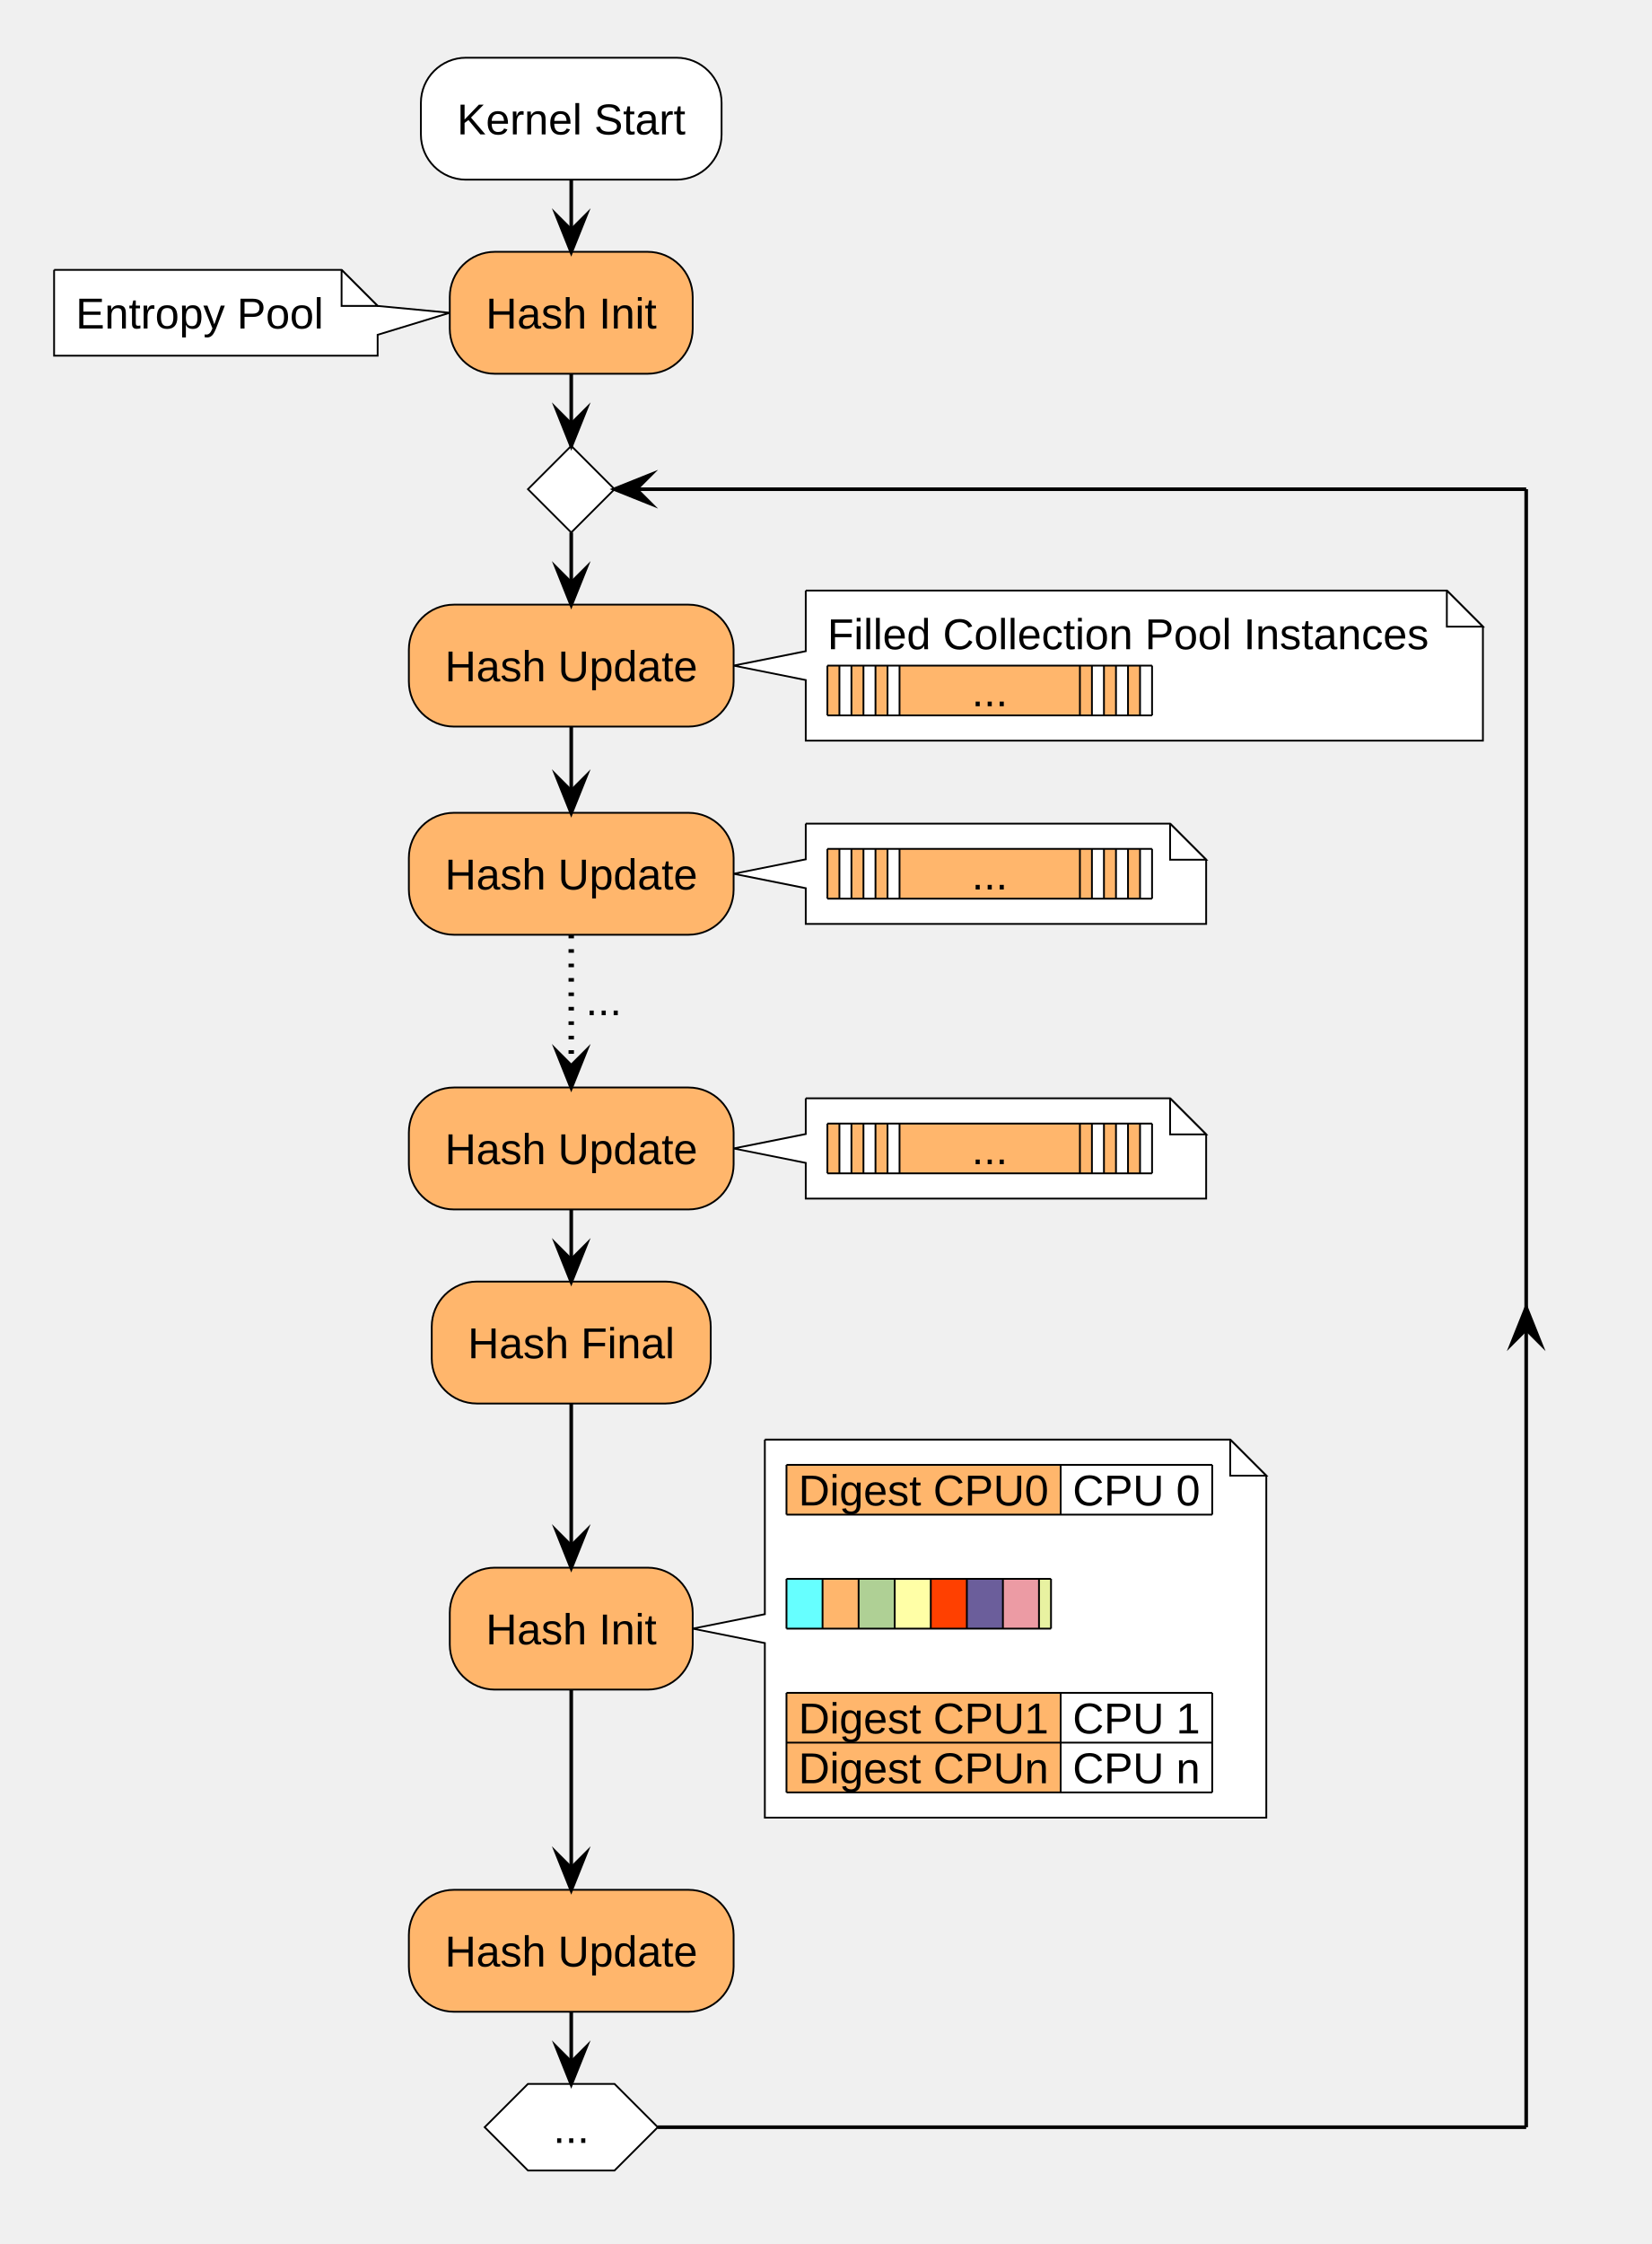
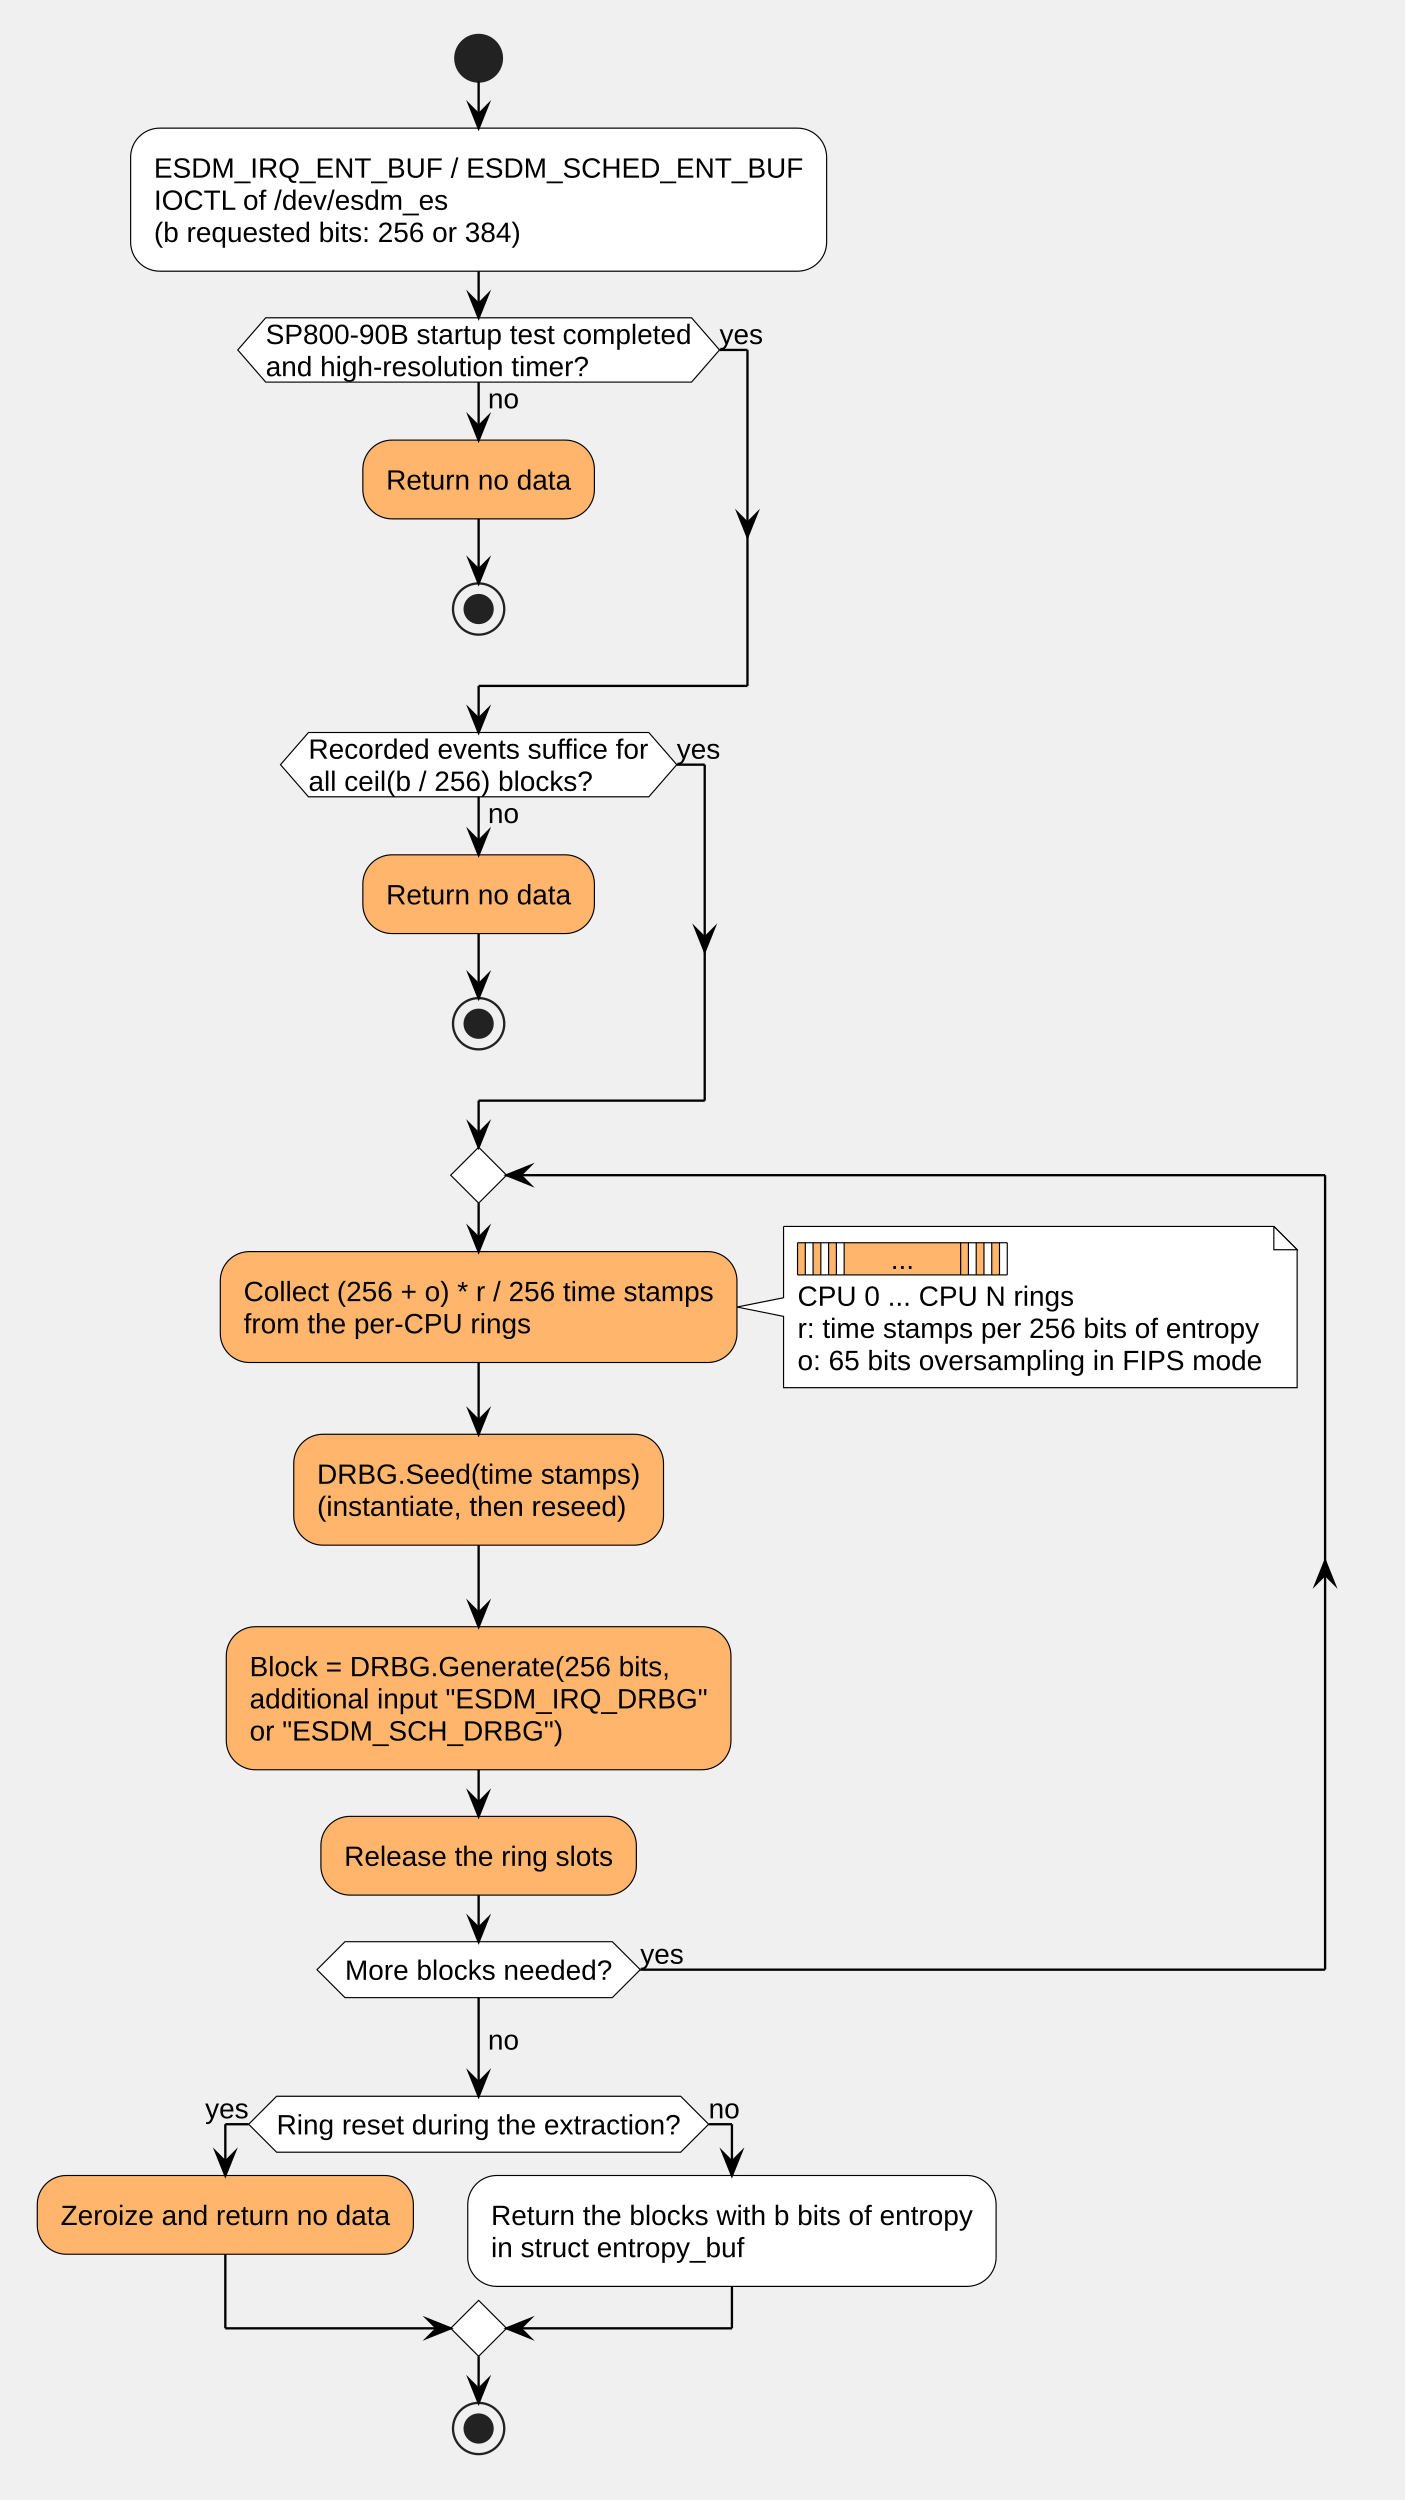
- <svg xmlns="http://www.w3.org/2000/svg" version="1.1" data-diagram-type="ACTIVITY" style="width:458px;height:622px;background:#FFFFFF;" width="458px" height="622px" viewBox="0 0 458 622" zoomAndPan="magnify" preserveAspectRatio="none" contentStyleType="text/css">
+ <svg xmlns="http://www.w3.org/2000/svg" version="1.1" data-diagram-type="ACTIVITY" style="width:603px;height:1073px;background:#FFFFFF;" width="603px" height="1073px" viewBox="0 0 603 1073" zoomAndPan="magnify" preserveAspectRatio="none" contentStyleType="text/css">
  <defs />
  <g font-family="sans-serif" lengthAdjust="spacing">
-     <rect x="116.703" y="16" width="83.363" height="33.799" fill="#FFF" style="stroke:#000;stroke-width:0.5;" rx="12.5" ry="12.5" />
-     <text x="126.703" y="37.256" fill="#000" font-size="12" textLength="63.363" font-family="'Liberation Sans'">Kernel Start</text>
-     <path d="M15,74.799 L15,98.598 A0,0 0 0 0 15,98.598 L104.707,98.598 A0,0 0 0 0 104.707,98.598 L104.707,92.799 L124.707,86.698 L104.707,84.799 L104.707,84.799 L94.707,74.799 L15,74.799 A0,0 0 0 0 15,74.799" style="stroke:#000;stroke-width:0.5;" fill="#FFF" />
-     <path d="M94.707,74.799 L94.707,84.799 L104.707,84.799 L94.707,74.799" style="stroke:#000;stroke-width:0.5;" fill="#FFF" />
-     <text x="21" y="91.055" fill="#000" font-size="12" textLength="68.707" font-family="'Liberation Sans'">Entropy Pool</text>
-     <rect x="124.707" y="69.799" width="67.355" height="33.799" fill="#FFB66C" style="stroke:#000;stroke-width:0.5;" rx="12.5" ry="12.5" />
-     <text x="134.707" y="91.055" fill="#000" font-size="12" textLength="47.355" font-family="'Liberation Sans'">Hash Init</text>
-     <path d="M223.406,163.698 L223.406,180.497 L203.406,184.497 L223.406,188.497 L223.406,205.296 A0,0 0 0 0 223.406,205.296 L411.158,205.296 A0,0 0 0 0 411.158,205.296 L411.158,173.698 L401.158,163.698 L223.406,163.698 A0,0 0 0 0 223.406,163.698" style="stroke:#000;stroke-width:0.5;" fill="#FFF" />
-     <path d="M401.158,163.698 L401.158,173.698 L411.158,173.698 L401.158,163.698" style="stroke:#000;stroke-width:0.5;" fill="#FFF" />
-     <text x="229.406" y="179.954" fill="#000" font-size="12" textLength="166.752" font-family="'Liberation Sans'">Filled Collection Pool Instances</text>
-     <rect x="229.406" y="184.497" width="3.334" height="13.799" fill="#FFB66C" style="stroke:none;" />
-     <text x="229.406" y="195.753" fill="#000" font-size="12" font-family="'Liberation Sans'"> </text>
-     <text x="232.74" y="195.753" fill="#000" font-size="12" font-family="'Liberation Sans'"> </text>
-     <rect x="236.074" y="184.497" width="3.334" height="13.799" fill="#FFB66C" style="stroke:none;" />
-     <text x="236.074" y="195.753" fill="#000" font-size="12" font-family="'Liberation Sans'"> </text>
-     <text x="239.408" y="195.753" fill="#000" font-size="12" font-family="'Liberation Sans'"> </text>
-     <rect x="242.742" y="184.497" width="3.334" height="13.799" fill="#FFB66C" style="stroke:none;" />
-     <text x="242.742" y="195.753" fill="#000" font-size="12" font-family="'Liberation Sans'"> </text>
-     <text x="246.076" y="195.753" fill="#000" font-size="12" font-family="'Liberation Sans'"> </text>
-     <rect x="249.41" y="184.497" width="50.01" height="13.799" fill="#FFB66C" style="stroke:none;" />
-     <text x="269.414" y="195.753" fill="#000" font-size="12" textLength="10.002" font-family="'Liberation Sans'">...</text>
-     <rect x="299.42" y="184.497" width="3.334" height="13.799" fill="#FFB66C" style="stroke:none;" />
-     <text x="299.42" y="195.753" fill="#000" font-size="12" font-family="'Liberation Sans'"> </text>
-     <text x="302.754" y="195.753" fill="#000" font-size="12" font-family="'Liberation Sans'"> </text>
-     <rect x="306.088" y="184.497" width="3.334" height="13.799" fill="#FFB66C" style="stroke:none;" />
-     <text x="306.088" y="195.753" fill="#000" font-size="12" font-family="'Liberation Sans'"> </text>
-     <text x="309.422" y="195.753" fill="#000" font-size="12" font-family="'Liberation Sans'"> </text>
-     <rect x="312.756" y="184.497" width="3.334" height="13.799" fill="#FFB66C" style="stroke:none;" />
-     <text x="312.756" y="195.753" fill="#000" font-size="12" font-family="'Liberation Sans'"> </text>
-     <text x="316.09" y="195.753" fill="#000" font-size="12" font-family="'Liberation Sans'"> </text>
-     <line x1="229.406" y1="184.497" x2="319.424" y2="184.497" style="stroke:#000;stroke-width:0.5;" />
-     <line x1="229.406" y1="198.296" x2="319.424" y2="198.296" style="stroke:#000;stroke-width:0.5;" />
-     <line x1="229.406" y1="184.497" x2="229.406" y2="198.296" style="stroke:#000;stroke-width:0.5;" />
-     <line x1="232.74" y1="184.497" x2="232.74" y2="198.296" style="stroke:#000;stroke-width:0.5;" />
-     <line x1="236.074" y1="184.497" x2="236.074" y2="198.296" style="stroke:#000;stroke-width:0.5;" />
-     <line x1="239.408" y1="184.497" x2="239.408" y2="198.296" style="stroke:#000;stroke-width:0.5;" />
-     <line x1="242.742" y1="184.497" x2="242.742" y2="198.296" style="stroke:#000;stroke-width:0.5;" />
-     <line x1="246.076" y1="184.497" x2="246.076" y2="198.296" style="stroke:#000;stroke-width:0.5;" />
-     <line x1="249.41" y1="184.497" x2="249.41" y2="198.296" style="stroke:#000;stroke-width:0.5;" />
-     <line x1="299.42" y1="184.497" x2="299.42" y2="198.296" style="stroke:#000;stroke-width:0.5;" />
-     <line x1="302.754" y1="184.497" x2="302.754" y2="198.296" style="stroke:#000;stroke-width:0.5;" />
-     <line x1="306.088" y1="184.497" x2="306.088" y2="198.296" style="stroke:#000;stroke-width:0.5;" />
-     <line x1="309.422" y1="184.497" x2="309.422" y2="198.296" style="stroke:#000;stroke-width:0.5;" />
-     <line x1="312.756" y1="184.497" x2="312.756" y2="198.296" style="stroke:#000;stroke-width:0.5;" />
-     <line x1="316.09" y1="184.497" x2="316.09" y2="198.296" style="stroke:#000;stroke-width:0.5;" />
-     <line x1="319.424" y1="184.497" x2="319.424" y2="198.296" style="stroke:#000;stroke-width:0.5;" />
-     <rect x="113.363" y="167.598" width="90.043" height="33.799" fill="#FFB66C" style="stroke:#000;stroke-width:0.5;" rx="12.5" ry="12.5" />
-     <text x="123.363" y="188.854" fill="#000" font-size="12" textLength="70.043" font-family="'Liberation Sans'">Hash Update</text>
-     <path d="M223.406,228.296 L223.406,238.195 L203.406,242.195 L223.406,246.195 L223.406,256.095 A0,0 0 0 0 223.406,256.095 L334.424,256.095 A0,0 0 0 0 334.424,256.095 L334.424,238.296 L324.424,228.296 L223.406,228.296 A0,0 0 0 0 223.406,228.296" style="stroke:#000;stroke-width:0.5;" fill="#FFF" />
-     <path d="M324.424,228.296 L324.424,238.296 L334.424,238.296 L324.424,228.296" style="stroke:#000;stroke-width:0.5;" fill="#FFF" />
-     <rect x="229.406" y="235.296" width="3.334" height="13.799" fill="#FFB66C" style="stroke:none;" />
-     <text x="229.406" y="246.552" fill="#000" font-size="12" font-family="'Liberation Sans'"> </text>
-     <text x="232.74" y="246.552" fill="#000" font-size="12" font-family="'Liberation Sans'"> </text>
-     <rect x="236.074" y="235.296" width="3.334" height="13.799" fill="#FFB66C" style="stroke:none;" />
-     <text x="236.074" y="246.552" fill="#000" font-size="12" font-family="'Liberation Sans'"> </text>
-     <text x="239.408" y="246.552" fill="#000" font-size="12" font-family="'Liberation Sans'"> </text>
-     <rect x="242.742" y="235.296" width="3.334" height="13.799" fill="#FFB66C" style="stroke:none;" />
-     <text x="242.742" y="246.552" fill="#000" font-size="12" font-family="'Liberation Sans'"> </text>
-     <text x="246.076" y="246.552" fill="#000" font-size="12" font-family="'Liberation Sans'"> </text>
-     <rect x="249.41" y="235.296" width="50.01" height="13.799" fill="#FFB66C" style="stroke:none;" />
-     <text x="269.414" y="246.552" fill="#000" font-size="12" textLength="10.002" font-family="'Liberation Sans'">...</text>
-     <rect x="299.42" y="235.296" width="3.334" height="13.799" fill="#FFB66C" style="stroke:none;" />
-     <text x="299.42" y="246.552" fill="#000" font-size="12" font-family="'Liberation Sans'"> </text>
-     <text x="302.754" y="246.552" fill="#000" font-size="12" font-family="'Liberation Sans'"> </text>
-     <rect x="306.088" y="235.296" width="3.334" height="13.799" fill="#FFB66C" style="stroke:none;" />
-     <text x="306.088" y="246.552" fill="#000" font-size="12" font-family="'Liberation Sans'"> </text>
-     <text x="309.422" y="246.552" fill="#000" font-size="12" font-family="'Liberation Sans'"> </text>
-     <rect x="312.756" y="235.296" width="3.334" height="13.799" fill="#FFB66C" style="stroke:none;" />
-     <text x="312.756" y="246.552" fill="#000" font-size="12" font-family="'Liberation Sans'"> </text>
-     <text x="316.09" y="246.552" fill="#000" font-size="12" font-family="'Liberation Sans'"> </text>
-     <line x1="229.406" y1="235.296" x2="319.424" y2="235.296" style="stroke:#000;stroke-width:0.5;" />
-     <line x1="229.406" y1="249.095" x2="319.424" y2="249.095" style="stroke:#000;stroke-width:0.5;" />
-     <line x1="229.406" y1="235.296" x2="229.406" y2="249.095" style="stroke:#000;stroke-width:0.5;" />
-     <line x1="232.74" y1="235.296" x2="232.74" y2="249.095" style="stroke:#000;stroke-width:0.5;" />
-     <line x1="236.074" y1="235.296" x2="236.074" y2="249.095" style="stroke:#000;stroke-width:0.5;" />
-     <line x1="239.408" y1="235.296" x2="239.408" y2="249.095" style="stroke:#000;stroke-width:0.5;" />
-     <line x1="242.742" y1="235.296" x2="242.742" y2="249.095" style="stroke:#000;stroke-width:0.5;" />
-     <line x1="246.076" y1="235.296" x2="246.076" y2="249.095" style="stroke:#000;stroke-width:0.5;" />
-     <line x1="249.41" y1="235.296" x2="249.41" y2="249.095" style="stroke:#000;stroke-width:0.5;" />
-     <line x1="299.42" y1="235.296" x2="299.42" y2="249.095" style="stroke:#000;stroke-width:0.5;" />
-     <line x1="302.754" y1="235.296" x2="302.754" y2="249.095" style="stroke:#000;stroke-width:0.5;" />
-     <line x1="306.088" y1="235.296" x2="306.088" y2="249.095" style="stroke:#000;stroke-width:0.5;" />
-     <line x1="309.422" y1="235.296" x2="309.422" y2="249.095" style="stroke:#000;stroke-width:0.5;" />
-     <line x1="312.756" y1="235.296" x2="312.756" y2="249.095" style="stroke:#000;stroke-width:0.5;" />
-     <line x1="316.09" y1="235.296" x2="316.09" y2="249.095" style="stroke:#000;stroke-width:0.5;" />
-     <line x1="319.424" y1="235.296" x2="319.424" y2="249.095" style="stroke:#000;stroke-width:0.5;" />
-     <rect x="113.363" y="225.296" width="90.043" height="33.799" fill="#FFB66C" style="stroke:#000;stroke-width:0.5;" rx="12.5" ry="12.5" />
-     <text x="123.363" y="246.552" fill="#000" font-size="12" textLength="70.043" font-family="'Liberation Sans'">Hash Update</text>
-     <path d="M223.406,304.437 L223.406,314.336 L203.406,318.336 L223.406,322.336 L223.406,332.235 A0,0 0 0 0 223.406,332.235 L334.424,332.235 A0,0 0 0 0 334.424,332.235 L334.424,314.437 L324.424,304.437 L223.406,304.437 A0,0 0 0 0 223.406,304.437" style="stroke:#000;stroke-width:0.5;" fill="#FFF" />
-     <path d="M324.424,304.437 L324.424,314.437 L334.424,314.437 L324.424,304.437" style="stroke:#000;stroke-width:0.5;" fill="#FFF" />
-     <rect x="229.406" y="311.437" width="3.334" height="13.799" fill="#FFB66C" style="stroke:none;" />
-     <text x="229.406" y="322.692" fill="#000" font-size="12" font-family="'Liberation Sans'"> </text>
-     <text x="232.74" y="322.692" fill="#000" font-size="12" font-family="'Liberation Sans'"> </text>
-     <rect x="236.074" y="311.437" width="3.334" height="13.799" fill="#FFB66C" style="stroke:none;" />
-     <text x="236.074" y="322.692" fill="#000" font-size="12" font-family="'Liberation Sans'"> </text>
-     <text x="239.408" y="322.692" fill="#000" font-size="12" font-family="'Liberation Sans'"> </text>
-     <rect x="242.742" y="311.437" width="3.334" height="13.799" fill="#FFB66C" style="stroke:none;" />
-     <text x="242.742" y="322.692" fill="#000" font-size="12" font-family="'Liberation Sans'"> </text>
-     <text x="246.076" y="322.692" fill="#000" font-size="12" font-family="'Liberation Sans'"> </text>
-     <rect x="249.41" y="311.437" width="50.01" height="13.799" fill="#FFB66C" style="stroke:none;" />
-     <text x="269.414" y="322.692" fill="#000" font-size="12" textLength="10.002" font-family="'Liberation Sans'">...</text>
-     <rect x="299.42" y="311.437" width="3.334" height="13.799" fill="#FFB66C" style="stroke:none;" />
-     <text x="299.42" y="322.692" fill="#000" font-size="12" font-family="'Liberation Sans'"> </text>
-     <text x="302.754" y="322.692" fill="#000" font-size="12" font-family="'Liberation Sans'"> </text>
-     <rect x="306.088" y="311.437" width="3.334" height="13.799" fill="#FFB66C" style="stroke:none;" />
-     <text x="306.088" y="322.692" fill="#000" font-size="12" font-family="'Liberation Sans'"> </text>
-     <text x="309.422" y="322.692" fill="#000" font-size="12" font-family="'Liberation Sans'"> </text>
-     <rect x="312.756" y="311.437" width="3.334" height="13.799" fill="#FFB66C" style="stroke:none;" />
-     <text x="312.756" y="322.692" fill="#000" font-size="12" font-family="'Liberation Sans'"> </text>
-     <text x="316.09" y="322.692" fill="#000" font-size="12" font-family="'Liberation Sans'"> </text>
-     <line x1="229.406" y1="311.437" x2="319.424" y2="311.437" style="stroke:#000;stroke-width:0.5;" />
-     <line x1="229.406" y1="325.235" x2="319.424" y2="325.235" style="stroke:#000;stroke-width:0.5;" />
-     <line x1="229.406" y1="311.437" x2="229.406" y2="325.235" style="stroke:#000;stroke-width:0.5;" />
-     <line x1="232.74" y1="311.437" x2="232.74" y2="325.235" style="stroke:#000;stroke-width:0.5;" />
-     <line x1="236.074" y1="311.437" x2="236.074" y2="325.235" style="stroke:#000;stroke-width:0.5;" />
-     <line x1="239.408" y1="311.437" x2="239.408" y2="325.235" style="stroke:#000;stroke-width:0.5;" />
-     <line x1="242.742" y1="311.437" x2="242.742" y2="325.235" style="stroke:#000;stroke-width:0.5;" />
-     <line x1="246.076" y1="311.437" x2="246.076" y2="325.235" style="stroke:#000;stroke-width:0.5;" />
-     <line x1="249.41" y1="311.437" x2="249.41" y2="325.235" style="stroke:#000;stroke-width:0.5;" />
-     <line x1="299.42" y1="311.437" x2="299.42" y2="325.235" style="stroke:#000;stroke-width:0.5;" />
-     <line x1="302.754" y1="311.437" x2="302.754" y2="325.235" style="stroke:#000;stroke-width:0.5;" />
-     <line x1="306.088" y1="311.437" x2="306.088" y2="325.235" style="stroke:#000;stroke-width:0.5;" />
-     <line x1="309.422" y1="311.437" x2="309.422" y2="325.235" style="stroke:#000;stroke-width:0.5;" />
-     <line x1="312.756" y1="311.437" x2="312.756" y2="325.235" style="stroke:#000;stroke-width:0.5;" />
-     <line x1="316.09" y1="311.437" x2="316.09" y2="325.235" style="stroke:#000;stroke-width:0.5;" />
-     <line x1="319.424" y1="311.437" x2="319.424" y2="325.235" style="stroke:#000;stroke-width:0.5;" />
-     <rect x="113.363" y="301.437" width="90.043" height="33.799" fill="#FFB66C" style="stroke:#000;stroke-width:0.5;" rx="12.5" ry="12.5" />
-     <text x="123.363" y="322.692" fill="#000" font-size="12" textLength="70.043" font-family="'Liberation Sans'">Hash Update</text>
-     <rect x="119.706" y="355.235" width="77.357" height="33.799" fill="#FFB66C" style="stroke:#000;stroke-width:0.5;" rx="12.5" ry="12.5" />
-     <text x="129.706" y="376.491" fill="#000" font-size="12" textLength="57.357" font-family="'Liberation Sans'">Hash Final</text>
-     <path d="M212.063,399.034 L212.063,447.431 L192.063,451.431 L212.063,455.431 L212.063,503.827 A0,0 0 0 0 212.063,503.827 L351.1,503.827 A0,0 0 0 0 351.1,503.827 L351.1,409.034 L341.1,399.034 L212.063,399.034 A0,0 0 0 0 212.063,399.034" style="stroke:#000;stroke-width:0.5;" fill="#FFF" />
-     <path d="M341.1,399.034 L341.1,409.034 L351.1,409.034 L341.1,399.034" style="stroke:#000;stroke-width:0.5;" fill="#FFF" />
-     <rect x="218.063" y="406.034" width="76.025" height="13.799" fill="#FFB66C" style="stroke:none;" />
-     <text x="221.396" y="417.29" fill="#000" font-size="12" textLength="69.357" font-family="'Liberation Sans'">Digest CPU0</text>
-     <text x="297.422" y="417.29" fill="#000" font-size="12" textLength="35.344" font-family="'Liberation Sans'">CPU 0</text>
-     <line x1="218.063" y1="406.034" x2="336.1" y2="406.034" style="stroke:#000;stroke-width:0.5;" />
-     <line x1="218.063" y1="419.833" x2="336.1" y2="419.833" style="stroke:#000;stroke-width:0.5;" />
-     <line x1="218.063" y1="406.034" x2="218.063" y2="419.833" style="stroke:#000;stroke-width:0.5;" />
-     <line x1="294.088" y1="406.034" x2="294.088" y2="419.833" style="stroke:#000;stroke-width:0.5;" />
-     <line x1="336.1" y1="406.034" x2="336.1" y2="419.833" style="stroke:#000;stroke-width:0.5;" />
-     <text x="218.063" y="433.089" fill="#000" font-size="12" font-family="'Liberation Sans'"> </text>
-     <rect x="218.063" y="437.632" width="10.002" height="13.799" fill="#6FF" style="stroke:none;" />
-     <text x="218.063" y="448.888" fill="#000" font-size="12" textLength="10.002" font-family="'Liberation Sans'">   </text>
-     <rect x="228.064" y="437.632" width="10.002" height="13.799" fill="#FFB66C" style="stroke:none;" />
-     <text x="228.064" y="448.888" fill="#000" font-size="12" textLength="10.002" font-family="'Liberation Sans'">   </text>
-     <rect x="238.066" y="437.632" width="10.002" height="13.799" fill="#AFD095" style="stroke:none;" />
-     <text x="238.066" y="448.888" fill="#000" font-size="12" textLength="10.002" font-family="'Liberation Sans'">   </text>
-     <rect x="248.068" y="437.632" width="10.002" height="13.799" fill="#FFFFA6" style="stroke:none;" />
-     <text x="248.068" y="448.888" fill="#000" font-size="12" textLength="10.002" font-family="'Liberation Sans'">   </text>
-     <rect x="258.07" y="437.632" width="10.002" height="13.799" fill="#FF4000" style="stroke:none;" />
-     <text x="258.07" y="448.888" fill="#000" font-size="12" textLength="10.002" font-family="'Liberation Sans'">   </text>
-     <rect x="268.072" y="437.632" width="10.002" height="13.799" fill="#6B5E9B" style="stroke:none;" />
-     <text x="268.072" y="448.888" fill="#000" font-size="12" textLength="10.002" font-family="'Liberation Sans'">   </text>
-     <rect x="278.074" y="437.632" width="10.002" height="13.799" fill="#EC9BA4" style="stroke:none;" />
-     <text x="278.074" y="448.888" fill="#000" font-size="12" textLength="10.002" font-family="'Liberation Sans'">   </text>
-     <rect x="288.076" y="437.632" width="3.334" height="13.799" fill="#E8F2A1" style="stroke:none;" />
-     <text x="288.076" y="448.888" fill="#000" font-size="12" font-family="'Liberation Sans'"> </text>
-     <line x1="218.063" y1="437.632" x2="291.41" y2="437.632" style="stroke:#000;stroke-width:0.5;" />
-     <line x1="218.063" y1="451.431" x2="291.41" y2="451.431" style="stroke:#000;stroke-width:0.5;" />
-     <line x1="218.063" y1="437.632" x2="218.063" y2="451.431" style="stroke:#000;stroke-width:0.5;" />
-     <line x1="228.064" y1="437.632" x2="228.064" y2="451.431" style="stroke:#000;stroke-width:0.5;" />
-     <line x1="238.066" y1="437.632" x2="238.066" y2="451.431" style="stroke:#000;stroke-width:0.5;" />
-     <line x1="248.068" y1="437.632" x2="248.068" y2="451.431" style="stroke:#000;stroke-width:0.5;" />
-     <line x1="258.07" y1="437.632" x2="258.07" y2="451.431" style="stroke:#000;stroke-width:0.5;" />
-     <line x1="268.072" y1="437.632" x2="268.072" y2="451.431" style="stroke:#000;stroke-width:0.5;" />
-     <line x1="278.074" y1="437.632" x2="278.074" y2="451.431" style="stroke:#000;stroke-width:0.5;" />
-     <line x1="288.076" y1="437.632" x2="288.076" y2="451.431" style="stroke:#000;stroke-width:0.5;" />
-     <line x1="291.41" y1="437.632" x2="291.41" y2="451.431" style="stroke:#000;stroke-width:0.5;" />
-     <text x="218.063" y="464.687" fill="#000" font-size="12" font-family="'Liberation Sans'"> </text>
-     <rect x="218.063" y="469.229" width="76.025" height="13.799" fill="#FFB66C" style="stroke:none;" />
-     <text x="221.396" y="480.485" fill="#000" font-size="12" textLength="69.357" font-family="'Liberation Sans'">Digest CPU1</text>
-     <text x="297.422" y="480.485" fill="#000" font-size="12" textLength="35.344" font-family="'Liberation Sans'">CPU 1</text>
-     <rect x="218.063" y="483.028" width="76.025" height="13.799" fill="#FFB66C" style="stroke:none;" />
-     <text x="221.396" y="494.284" fill="#000" font-size="12" textLength="69.357" font-family="'Liberation Sans'">Digest CPUn</text>
-     <text x="297.422" y="494.284" fill="#000" font-size="12" textLength="35.344" font-family="'Liberation Sans'">CPU n</text>
-     <line x1="218.063" y1="469.229" x2="336.1" y2="469.229" style="stroke:#000;stroke-width:0.5;" />
-     <line x1="218.063" y1="483.028" x2="336.1" y2="483.028" style="stroke:#000;stroke-width:0.5;" />
-     <line x1="218.063" y1="496.827" x2="336.1" y2="496.827" style="stroke:#000;stroke-width:0.5;" />
-     <line x1="218.063" y1="469.229" x2="218.063" y2="496.827" style="stroke:#000;stroke-width:0.5;" />
-     <line x1="294.088" y1="469.229" x2="294.088" y2="496.827" style="stroke:#000;stroke-width:0.5;" />
-     <line x1="336.1" y1="469.229" x2="336.1" y2="496.827" style="stroke:#000;stroke-width:0.5;" />
-     <rect x="124.707" y="434.531" width="67.355" height="33.799" fill="#FFB66C" style="stroke:#000;stroke-width:0.5;" rx="12.5" ry="12.5" />
-     <text x="134.707" y="455.787" fill="#000" font-size="12" textLength="47.355" font-family="'Liberation Sans'">Hash Init</text>
-     <rect x="113.363" y="523.827" width="90.043" height="33.799" fill="#FFB66C" style="stroke:#000;stroke-width:0.5;" rx="12.5" ry="12.5" />
-     <text x="123.363" y="545.083" fill="#000" font-size="12" textLength="70.043" font-family="'Liberation Sans'">Hash Update</text>
-     <polygon points="158.385,123.598,170.385,135.598,158.385,147.598,146.385,135.598,158.385,123.598" fill="#FFF" style="stroke:#000;stroke-width:0.5;stroke-linejoin:miter;stroke-miterlimit:10;" />
-     <polygon points="146.385,577.626,170.385,577.626,182.385,589.626,170.385,601.626,146.385,601.626,134.385,589.626,146.385,577.626" fill="#FFF" style="stroke:#000;stroke-width:0.5;stroke-linejoin:miter;stroke-miterlimit:10;" />
-     <text x="153.384" y="593.982" fill="#000" font-size="12" textLength="10.002" font-family="'Liberation Sans'">...</text>
-     <line x1="158.385" y1="49.799" x2="158.385" y2="69.799" style="stroke:#000;stroke-width:1;" />
-     <polygon points="154.385,59.799,158.385,69.799,162.385,59.799,158.385,63.799" fill="#000" style="stroke:#000;stroke-width:1;stroke-linejoin:miter;stroke-miterlimit:10;" />
-     <line x1="158.385" y1="201.396" x2="158.385" y2="225.296" style="stroke:#000;stroke-width:1;" />
-     <polygon points="154.385,215.296,158.385,225.296,162.385,215.296,158.385,219.296" fill="#000" style="stroke:#000;stroke-width:1;stroke-linejoin:miter;stroke-miterlimit:10;" />
-     <line x1="158.385" y1="259.095" x2="158.385" y2="301.437" style="stroke:#000;stroke-width:1.5;stroke-dasharray:1,3;" />
-     <polygon points="154.385,291.437,158.385,301.437,162.385,291.437,158.385,295.437" fill="#000" style="stroke:#000;stroke-width:1;stroke-linejoin:miter;stroke-miterlimit:10;" />
-     <text x="162.385" y="281.394" fill="#000" font-size="12" textLength="10.002" font-family="'Liberation Sans'">...</text>
-     <line x1="158.385" y1="335.235" x2="158.385" y2="355.235" style="stroke:#000;stroke-width:1;" />
-     <polygon points="154.385,345.235,158.385,355.235,162.385,345.235,158.385,349.235" fill="#000" style="stroke:#000;stroke-width:1;stroke-linejoin:miter;stroke-miterlimit:10;" />
-     <line x1="158.385" y1="389.034" x2="158.385" y2="434.531" style="stroke:#000;stroke-width:1;" />
-     <polygon points="154.385,424.531,158.385,434.531,162.385,424.531,158.385,428.531" fill="#000" style="stroke:#000;stroke-width:1;stroke-linejoin:miter;stroke-miterlimit:10;" />
-     <line x1="158.385" y1="468.33" x2="158.385" y2="523.827" style="stroke:#000;stroke-width:1;" />
-     <polygon points="154.385,513.827,158.385,523.827,162.385,513.827,158.385,517.827" fill="#000" style="stroke:#000;stroke-width:1;stroke-linejoin:miter;stroke-miterlimit:10;" />
-     <line x1="158.385" y1="147.598" x2="158.385" y2="167.598" style="stroke:#000;stroke-width:1;" />
-     <polygon points="154.385,157.598,158.385,167.598,162.385,157.598,158.385,161.598" fill="#000" style="stroke:#000;stroke-width:1;stroke-linejoin:miter;stroke-miterlimit:10;" />
-     <line x1="182.385" y1="589.626" x2="423.158" y2="589.626" style="stroke:#000;stroke-width:1;" />
-     <polygon points="419.158,372.434,423.158,362.434,427.158,372.434,423.158,368.434" fill="#000" style="stroke:#000;stroke-width:1;stroke-linejoin:miter;stroke-miterlimit:10;" />
-     <line x1="423.158" y1="135.598" x2="423.158" y2="589.626" style="stroke:#000;stroke-width:1;" />
-     <line x1="423.158" y1="135.598" x2="170.385" y2="135.598" style="stroke:#000;stroke-width:1;" />
-     <polygon points="180.385,131.598,170.385,135.598,180.385,139.598,176.385,135.598" fill="#000" style="stroke:#000;stroke-width:1;stroke-linejoin:miter;stroke-miterlimit:10;" />
-     <line x1="158.385" y1="557.626" x2="158.385" y2="577.626" style="stroke:#000;stroke-width:1;" />
-     <polygon points="154.385,567.626,158.385,577.626,162.385,567.626,158.385,571.626" fill="#000" style="stroke:#000;stroke-width:1;stroke-linejoin:miter;stroke-miterlimit:10;" />
-     <line x1="158.385" y1="103.598" x2="158.385" y2="123.598" style="stroke:#000;stroke-width:1;" />
-     <polygon points="154.385,113.598,158.385,123.598,162.385,113.598,158.385,117.598" fill="#000" style="stroke:#000;stroke-width:1;stroke-linejoin:miter;stroke-miterlimit:10;" />
+     <ellipse cx="205.427" cy="25" rx="10" ry="10" fill="#222" style="stroke:#222;stroke-width:1;" />
+     <rect x="56.064" y="55" width="298.725" height="61.396" fill="#FFF" style="stroke:#000;stroke-width:0.5;" rx="12.5" ry="12.5" />
+     <text x="66.064" y="76.256" fill="#000" font-size="12" textLength="278.725" font-family="'Liberation Sans'">ESDM_IRQ_ENT_BUF / ESDM_SCHED_ENT_BUF</text>
+     <text x="66.064" y="90.055" fill="#000" font-size="12" textLength="126.721" font-family="'Liberation Sans'">IOCTL of /dev/esdm_es</text>
+     <text x="66.064" y="103.854" fill="#000" font-size="12" textLength="157.43" font-family="'Liberation Sans'">(b requested bits: 256 or 384)</text>
+     <rect x="155.732" y="188.894" width="99.389" height="33.799" fill="#FFB66C" style="stroke:#000;stroke-width:0.5;" rx="12.5" ry="12.5" />
+     <text x="165.732" y="210.149" fill="#000" font-size="12" textLength="79.389" font-family="'Liberation Sans'">Return no data</text>
+     <ellipse cx="205.427" cy="261.394" rx="11" ry="11" fill="none" style="stroke:#222;stroke-width:1;" />
+     <ellipse cx="205.427" cy="261.394" rx="6" ry="6" fill="#222" style="stroke:#222;stroke-width:1;" />
+     <polygon points="114.041,136.396,296.813,136.396,308.813,150.195,296.813,163.994,114.041,163.994,102.041,150.195,114.041,136.396" fill="#FFF" style="stroke:#000;stroke-width:0.5;stroke-linejoin:miter;stroke-miterlimit:10;" />
+     <text x="209.427" y="175.25" fill="#000" font-size="12" textLength="13.348" font-family="'Liberation Sans'">no</text>
+     <text x="114.041" y="147.652" fill="#000" font-size="12" textLength="182.771" font-family="'Liberation Sans'">SP800-90B startup test completed</text>
+     <text x="114.041" y="161.451" fill="#000" font-size="12" textLength="138.744" font-family="'Liberation Sans'">and high-resolution timer?</text>
+     <text x="308.813" y="147.652" fill="#000" font-size="12" textLength="18.674" font-family="'Liberation Sans'">yes</text>
+     <rect x="155.732" y="366.891" width="99.389" height="33.799" fill="#FFB66C" style="stroke:#000;stroke-width:0.5;" rx="12.5" ry="12.5" />
+     <text x="165.732" y="388.146" fill="#000" font-size="12" textLength="79.389" font-family="'Liberation Sans'">Return no data</text>
+     <ellipse cx="205.427" cy="439.391" rx="11" ry="11" fill="none" style="stroke:#222;stroke-width:1;" />
+     <ellipse cx="205.427" cy="439.391" rx="6" ry="6" fill="#222" style="stroke:#222;stroke-width:1;" />
+     <polygon points="132.39,314.394,278.464,314.394,290.464,328.192,278.464,341.991,132.39,341.991,120.39,328.192,132.39,314.394" fill="#FFF" style="stroke:#000;stroke-width:0.5;stroke-linejoin:miter;stroke-miterlimit:10;" />
+     <text x="209.427" y="353.247" fill="#000" font-size="12" textLength="13.348" font-family="'Liberation Sans'">no</text>
+     <text x="132.39" y="325.649" fill="#000" font-size="12" textLength="146.074" font-family="'Liberation Sans'">Recorded events suffice for</text>
+     <text x="132.39" y="339.448" fill="#000" font-size="12" textLength="122.057" font-family="'Liberation Sans'">all ceil(b / 256) blocks?</text>
+     <text x="290.464" y="325.649" fill="#000" font-size="12" textLength="18.674" font-family="'Liberation Sans'">yes</text>
+     <path d="M336.302,526.391 L336.302,556.988 L316.302,560.988 L336.302,564.988 L336.302,595.586 A0,0 0 0 0 336.302,595.586 L556.731,595.586 A0,0 0 0 0 556.731,595.586 L556.731,536.391 L546.731,526.391 L336.302,526.391 A0,0 0 0 0 336.302,526.391" style="stroke:#000;stroke-width:0.5;" fill="#FFF" />
+     <path d="M546.731,526.391 L546.731,536.391 L556.731,536.391 L546.731,526.391" style="stroke:#000;stroke-width:0.5;" fill="#FFF" />
+     <rect x="342.302" y="533.391" width="3.334" height="13.799" fill="#FFB66C" style="stroke:none;" />
+     <text x="342.302" y="544.646" fill="#000" font-size="12" font-family="'Liberation Sans'"> </text>
+     <text x="345.636" y="544.646" fill="#000" font-size="12" font-family="'Liberation Sans'"> </text>
+     <rect x="348.97" y="533.391" width="3.334" height="13.799" fill="#FFB66C" style="stroke:none;" />
+     <text x="348.97" y="544.646" fill="#000" font-size="12" font-family="'Liberation Sans'"> </text>
+     <text x="352.304" y="544.646" fill="#000" font-size="12" font-family="'Liberation Sans'"> </text>
+     <rect x="355.638" y="533.391" width="3.334" height="13.799" fill="#FFB66C" style="stroke:none;" />
+     <text x="355.638" y="544.646" fill="#000" font-size="12" font-family="'Liberation Sans'"> </text>
+     <text x="358.972" y="544.646" fill="#000" font-size="12" font-family="'Liberation Sans'"> </text>
+     <rect x="362.306" y="533.391" width="50.01" height="13.799" fill="#FFB66C" style="stroke:none;" />
+     <text x="382.31" y="544.646" fill="#000" font-size="12" textLength="10.002" font-family="'Liberation Sans'">...</text>
+     <rect x="412.315" y="533.391" width="3.334" height="13.799" fill="#FFB66C" style="stroke:none;" />
+     <text x="412.315" y="544.646" fill="#000" font-size="12" font-family="'Liberation Sans'"> </text>
+     <text x="415.649" y="544.646" fill="#000" font-size="12" font-family="'Liberation Sans'"> </text>
+     <rect x="418.983" y="533.391" width="3.334" height="13.799" fill="#FFB66C" style="stroke:none;" />
+     <text x="418.983" y="544.646" fill="#000" font-size="12" font-family="'Liberation Sans'"> </text>
+     <text x="422.317" y="544.646" fill="#000" font-size="12" font-family="'Liberation Sans'"> </text>
+     <rect x="425.651" y="533.391" width="3.334" height="13.799" fill="#FFB66C" style="stroke:none;" />
+     <text x="425.651" y="544.646" fill="#000" font-size="12" font-family="'Liberation Sans'"> </text>
+     <text x="428.985" y="544.646" fill="#000" font-size="12" font-family="'Liberation Sans'"> </text>
+     <line x1="342.302" y1="533.391" x2="432.319" y2="533.391" style="stroke:#000;stroke-width:0.5;" />
+     <line x1="342.302" y1="547.189" x2="432.319" y2="547.189" style="stroke:#000;stroke-width:0.5;" />
+     <line x1="342.302" y1="533.391" x2="342.302" y2="547.189" style="stroke:#000;stroke-width:0.5;" />
+     <line x1="345.636" y1="533.391" x2="345.636" y2="547.189" style="stroke:#000;stroke-width:0.5;" />
+     <line x1="348.97" y1="533.391" x2="348.97" y2="547.189" style="stroke:#000;stroke-width:0.5;" />
+     <line x1="352.304" y1="533.391" x2="352.304" y2="547.189" style="stroke:#000;stroke-width:0.5;" />
+     <line x1="355.638" y1="533.391" x2="355.638" y2="547.189" style="stroke:#000;stroke-width:0.5;" />
+     <line x1="358.972" y1="533.391" x2="358.972" y2="547.189" style="stroke:#000;stroke-width:0.5;" />
+     <line x1="362.306" y1="533.391" x2="362.306" y2="547.189" style="stroke:#000;stroke-width:0.5;" />
+     <line x1="412.315" y1="533.391" x2="412.315" y2="547.189" style="stroke:#000;stroke-width:0.5;" />
+     <line x1="415.649" y1="533.391" x2="415.649" y2="547.189" style="stroke:#000;stroke-width:0.5;" />
+     <line x1="418.983" y1="533.391" x2="418.983" y2="547.189" style="stroke:#000;stroke-width:0.5;" />
+     <line x1="422.317" y1="533.391" x2="422.317" y2="547.189" style="stroke:#000;stroke-width:0.5;" />
+     <line x1="425.651" y1="533.391" x2="425.651" y2="547.189" style="stroke:#000;stroke-width:0.5;" />
+     <line x1="428.985" y1="533.391" x2="428.985" y2="547.189" style="stroke:#000;stroke-width:0.5;" />
+     <line x1="432.319" y1="533.391" x2="432.319" y2="547.189" style="stroke:#000;stroke-width:0.5;" />
+     <text x="342.302" y="560.445" fill="#000" font-size="12" textLength="118.693" font-family="'Liberation Sans'">CPU 0 ... CPU N rings</text>
+     <text x="342.302" y="574.244" fill="#000" font-size="12" textLength="198.088" font-family="'Liberation Sans'">r: time stamps per 256 bits of entropy</text>
+     <text x="342.302" y="588.043" fill="#000" font-size="12" textLength="199.43" font-family="'Liberation Sans'">o: 65 bits oversampling in FIPS mode</text>
+     <rect x="94.552" y="537.189" width="221.75" height="47.598" fill="#FFB66C" style="stroke:#000;stroke-width:0.5;" rx="12.5" ry="12.5" />
+     <text x="104.552" y="558.445" fill="#000" font-size="12" textLength="201.75" font-family="'Liberation Sans'">Collect (256 + o) * r / 256 time stamps</text>
+     <text x="104.552" y="572.244" fill="#000" font-size="12" textLength="123.369" font-family="'Liberation Sans'">from the per-CPU rings</text>
+     <rect x="126.075" y="615.586" width="158.703" height="47.598" fill="#FFB66C" style="stroke:#000;stroke-width:0.5;" rx="12.5" ry="12.5" />
+     <text x="136.075" y="636.842" fill="#000" font-size="12" textLength="138.703" font-family="'Liberation Sans'">DRBG.Seed(time stamps)</text>
+     <text x="136.075" y="650.641" fill="#000" font-size="12" textLength="132.744" font-family="'Liberation Sans'">(instantiate, then reseed)</text>
+     <rect x="97.124" y="698.184" width="216.605" height="61.396" fill="#FFB66C" style="stroke:#000;stroke-width:0.5;" rx="12.5" ry="12.5" />
+     <text x="107.124" y="719.439" fill="#000" font-size="12" textLength="180.416" font-family="'Liberation Sans'">Block = DRBG.Generate(256 bits,</text>
+     <text x="107.124" y="733.238" fill="#000" font-size="12" textLength="196.605" font-family="'Liberation Sans'">additional input "ESDM_IRQ_DRBG"</text>
+     <text x="107.124" y="747.037" fill="#000" font-size="12" textLength="134.543" font-family="'Liberation Sans'">or "ESDM_SCH_DRBG")</text>
+     <rect x="137.729" y="779.58" width="135.395" height="33.799" fill="#FFB66C" style="stroke:#000;stroke-width:0.5;" rx="12.5" ry="12.5" />
+     <text x="147.729" y="800.836" fill="#000" font-size="12" textLength="115.395" font-family="'Liberation Sans'">Release the ring slots</text>
+     <polygon points="205.427,492.391,217.427,504.391,205.427,516.391,193.427,504.391,205.427,492.391" fill="#FFF" style="stroke:#000;stroke-width:0.5;stroke-linejoin:miter;stroke-miterlimit:10;" />
+     <polygon points="148.058,833.379,262.796,833.379,274.796,845.379,262.796,857.379,148.058,857.379,136.058,845.379,148.058,833.379" fill="#FFF" style="stroke:#000;stroke-width:0.5;stroke-linejoin:miter;stroke-miterlimit:10;" />
+     <text x="148.058" y="849.735" fill="#000" font-size="12" textLength="114.738" font-family="'Liberation Sans'">More blocks needed?</text>
+     <text x="274.796" y="842.836" fill="#000" font-size="12" textLength="18.674" font-family="'Liberation Sans'">yes</text>
+     <polygon points="118.711,899.721,292.143,899.721,304.143,911.721,292.143,923.721,118.711,923.721,106.711,911.721,118.711,899.721" fill="#FFF" style="stroke:#000;stroke-width:0.5;stroke-linejoin:miter;stroke-miterlimit:10;" />
+     <text x="118.711" y="916.077" fill="#000" font-size="12" textLength="173.432" font-family="'Liberation Sans'">Ring reset during the extraction?</text>
+     <text x="88.037" y="909.178" fill="#000" font-size="12" textLength="18.674" font-family="'Liberation Sans'">yes</text>
+     <text x="304.143" y="909.178" fill="#000" font-size="12" textLength="13.348" font-family="'Liberation Sans'">no</text>
+     <rect x="16" y="933.721" width="161.422" height="33.799" fill="#FFB66C" style="stroke:#000;stroke-width:0.5;" rx="12.5" ry="12.5" />
+     <text x="26" y="954.977" fill="#000" font-size="12" textLength="141.422" font-family="'Liberation Sans'">Zeroize and return no data</text>
+     <rect x="200.757" y="933.721" width="226.771" height="47.598" fill="#FFF" style="stroke:#000;stroke-width:0.5;" rx="12.5" ry="12.5" />
+     <text x="210.757" y="954.977" fill="#000" font-size="12" textLength="206.771" font-family="'Liberation Sans'">Return the blocks with b bits of entropy</text>
+     <text x="210.757" y="968.775" fill="#000" font-size="12" textLength="108.727" font-family="'Liberation Sans'">in struct entropy_buf</text>
+     <polygon points="205.427,987.318,217.427,999.318,205.427,1011.318,193.427,999.318,205.427,987.318" fill="#FFF" style="stroke:#000;stroke-width:0.5;stroke-linejoin:miter;stroke-miterlimit:10;" />
+     <ellipse cx="205.427" cy="1042.318" rx="11" ry="11" fill="none" style="stroke:#222;stroke-width:1;" />
+     <ellipse cx="205.427" cy="1042.318" rx="6" ry="6" fill="#222" style="stroke:#222;stroke-width:1;" />
+     <line x1="205.427" y1="35" x2="205.427" y2="55" style="stroke:#000;stroke-width:1;" />
+     <polygon points="201.427,45,205.427,55,209.427,45,205.427,49" fill="#000" style="stroke:#000;stroke-width:1;stroke-linejoin:miter;stroke-miterlimit:10;" />
+     <line x1="205.427" y1="222.692" x2="205.427" y2="250.394" style="stroke:#000;stroke-width:1;" />
+     <polygon points="201.427,240.394,205.427,250.394,209.427,240.394,205.427,244.394" fill="#000" style="stroke:#000;stroke-width:1;stroke-linejoin:miter;stroke-miterlimit:10;" />
+     <line x1="205.427" y1="163.994" x2="205.427" y2="188.894" style="stroke:#000;stroke-width:1;" />
+     <polygon points="201.427,178.894,205.427,188.894,209.427,178.894,205.427,182.894" fill="#000" style="stroke:#000;stroke-width:1;stroke-linejoin:miter;stroke-miterlimit:10;" />
+     <line x1="308.813" y1="150.195" x2="320.813" y2="150.195" style="stroke:#000;stroke-width:1;" />
+     <polygon points="316.813,220.394,320.813,230.394,324.813,220.394,320.813,224.394" fill="#000" style="stroke:#000;stroke-width:1;stroke-linejoin:miter;stroke-miterlimit:10;" />
+     <line x1="320.813" y1="150.195" x2="320.813" y2="294.394" style="stroke:#000;stroke-width:1;" />
+     <line x1="320.813" y1="294.394" x2="205.427" y2="294.394" style="stroke:#000;stroke-width:1;" />
+     <line x1="205.427" y1="294.394" x2="205.427" y2="314.394" style="stroke:#000;stroke-width:1;" />
+     <polygon points="201.427,304.394,205.427,314.394,209.427,304.394,205.427,308.394" fill="#000" style="stroke:#000;stroke-width:1;stroke-linejoin:miter;stroke-miterlimit:10;" />
+     <line x1="205.427" y1="116.396" x2="205.427" y2="136.396" style="stroke:#000;stroke-width:1;" />
+     <polygon points="201.427,126.396,205.427,136.396,209.427,126.396,205.427,130.396" fill="#000" style="stroke:#000;stroke-width:1;stroke-linejoin:miter;stroke-miterlimit:10;" />
+     <line x1="205.427" y1="400.689" x2="205.427" y2="428.391" style="stroke:#000;stroke-width:1;" />
+     <polygon points="201.427,418.391,205.427,428.391,209.427,418.391,205.427,422.391" fill="#000" style="stroke:#000;stroke-width:1;stroke-linejoin:miter;stroke-miterlimit:10;" />
+     <line x1="205.427" y1="341.991" x2="205.427" y2="366.891" style="stroke:#000;stroke-width:1;" />
+     <polygon points="201.427,356.891,205.427,366.891,209.427,356.891,205.427,360.891" fill="#000" style="stroke:#000;stroke-width:1;stroke-linejoin:miter;stroke-miterlimit:10;" />
+     <line x1="290.464" y1="328.192" x2="302.464" y2="328.192" style="stroke:#000;stroke-width:1;" />
+     <polygon points="298.464,398.391,302.464,408.391,306.464,398.391,302.464,402.391" fill="#000" style="stroke:#000;stroke-width:1;stroke-linejoin:miter;stroke-miterlimit:10;" />
+     <line x1="302.464" y1="328.192" x2="302.464" y2="472.391" style="stroke:#000;stroke-width:1;" />
+     <line x1="302.464" y1="472.391" x2="205.427" y2="472.391" style="stroke:#000;stroke-width:1;" />
+     <line x1="205.427" y1="472.391" x2="205.427" y2="492.391" style="stroke:#000;stroke-width:1;" />
+     <polygon points="201.427,482.391,205.427,492.391,209.427,482.391,205.427,486.391" fill="#000" style="stroke:#000;stroke-width:1;stroke-linejoin:miter;stroke-miterlimit:10;" />
+     <line x1="205.427" y1="584.787" x2="205.427" y2="615.586" style="stroke:#000;stroke-width:1;" />
+     <polygon points="201.427,605.586,205.427,615.586,209.427,605.586,205.427,609.586" fill="#000" style="stroke:#000;stroke-width:1;stroke-linejoin:miter;stroke-miterlimit:10;" />
+     <line x1="205.427" y1="663.184" x2="205.427" y2="698.184" style="stroke:#000;stroke-width:1;" />
+     <polygon points="201.427,688.184,205.427,698.184,209.427,688.184,205.427,692.184" fill="#000" style="stroke:#000;stroke-width:1;stroke-linejoin:miter;stroke-miterlimit:10;" />
+     <line x1="205.427" y1="759.58" x2="205.427" y2="779.58" style="stroke:#000;stroke-width:1;" />
+     <polygon points="201.427,769.58,205.427,779.58,209.427,769.58,205.427,773.58" fill="#000" style="stroke:#000;stroke-width:1;stroke-linejoin:miter;stroke-miterlimit:10;" />
+     <line x1="205.427" y1="516.391" x2="205.427" y2="537.189" style="stroke:#000;stroke-width:1;" />
+     <polygon points="201.427,527.189,205.427,537.189,209.427,527.189,205.427,531.189" fill="#000" style="stroke:#000;stroke-width:1;stroke-linejoin:miter;stroke-miterlimit:10;" />
+     <line x1="274.796" y1="845.379" x2="568.731" y2="845.379" style="stroke:#000;stroke-width:1;" />
+     <polygon points="564.731,679.885,568.731,669.885,572.731,679.885,568.731,675.885" fill="#000" style="stroke:#000;stroke-width:1;stroke-linejoin:miter;stroke-miterlimit:10;" />
+     <line x1="568.731" y1="504.391" x2="568.731" y2="845.379" style="stroke:#000;stroke-width:1;" />
+     <line x1="568.731" y1="504.391" x2="217.427" y2="504.391" style="stroke:#000;stroke-width:1;" />
+     <polygon points="227.427,500.391,217.427,504.391,227.427,508.391,223.427,504.391" fill="#000" style="stroke:#000;stroke-width:1;stroke-linejoin:miter;stroke-miterlimit:10;" />
+     <line x1="205.427" y1="813.379" x2="205.427" y2="833.379" style="stroke:#000;stroke-width:1;" />
+     <polygon points="201.427,823.379,205.427,833.379,209.427,823.379,205.427,827.379" fill="#000" style="stroke:#000;stroke-width:1;stroke-linejoin:miter;stroke-miterlimit:10;" />
+     <line x1="106.711" y1="911.721" x2="96.711" y2="911.721" style="stroke:#000;stroke-width:1;" />
+     <line x1="96.711" y1="911.721" x2="96.711" y2="933.721" style="stroke:#000;stroke-width:1;" />
+     <polygon points="92.711,923.721,96.711,933.721,100.711,923.721,96.711,927.721" fill="#000" style="stroke:#000;stroke-width:1;stroke-linejoin:miter;stroke-miterlimit:10;" />
+     <line x1="304.143" y1="911.721" x2="314.143" y2="911.721" style="stroke:#000;stroke-width:1;" />
+     <line x1="314.143" y1="911.721" x2="314.143" y2="933.721" style="stroke:#000;stroke-width:1;" />
+     <polygon points="310.143,923.721,314.143,933.721,318.143,923.721,314.143,927.721" fill="#000" style="stroke:#000;stroke-width:1;stroke-linejoin:miter;stroke-miterlimit:10;" />
+     <line x1="96.711" y1="967.52" x2="96.711" y2="999.318" style="stroke:#000;stroke-width:1;" />
+     <line x1="96.711" y1="999.318" x2="193.427" y2="999.318" style="stroke:#000;stroke-width:1;" />
+     <polygon points="183.427,995.318,193.427,999.318,183.427,1003.318,187.427,999.318" fill="#000" style="stroke:#000;stroke-width:1;stroke-linejoin:miter;stroke-miterlimit:10;" />
+     <line x1="314.143" y1="981.318" x2="314.143" y2="999.318" style="stroke:#000;stroke-width:1;" />
+     <line x1="314.143" y1="999.318" x2="217.427" y2="999.318" style="stroke:#000;stroke-width:1;" />
+     <polygon points="227.427,995.318,217.427,999.318,227.427,1003.318,223.427,999.318" fill="#000" style="stroke:#000;stroke-width:1;stroke-linejoin:miter;stroke-miterlimit:10;" />
+     <line x1="205.427" y1="857.379" x2="205.427" y2="899.721" style="stroke:#000;stroke-width:1;" />
+     <polygon points="201.427,889.721,205.427,899.721,209.427,889.721,205.427,893.721" fill="#000" style="stroke:#000;stroke-width:1;stroke-linejoin:miter;stroke-miterlimit:10;" />
+     <text x="209.427" y="879.678" fill="#000" font-size="12" textLength="13.348" font-family="'Liberation Sans'">no</text>
+     <line x1="205.427" y1="1011.318" x2="205.427" y2="1031.318" style="stroke:#000;stroke-width:1;" />
+     <polygon points="201.427,1021.318,205.427,1031.318,209.427,1021.318,205.427,1025.318" fill="#000" style="stroke:#000;stroke-width:1;stroke-linejoin:miter;stroke-miterlimit:10;" />
  </g>
</svg>
